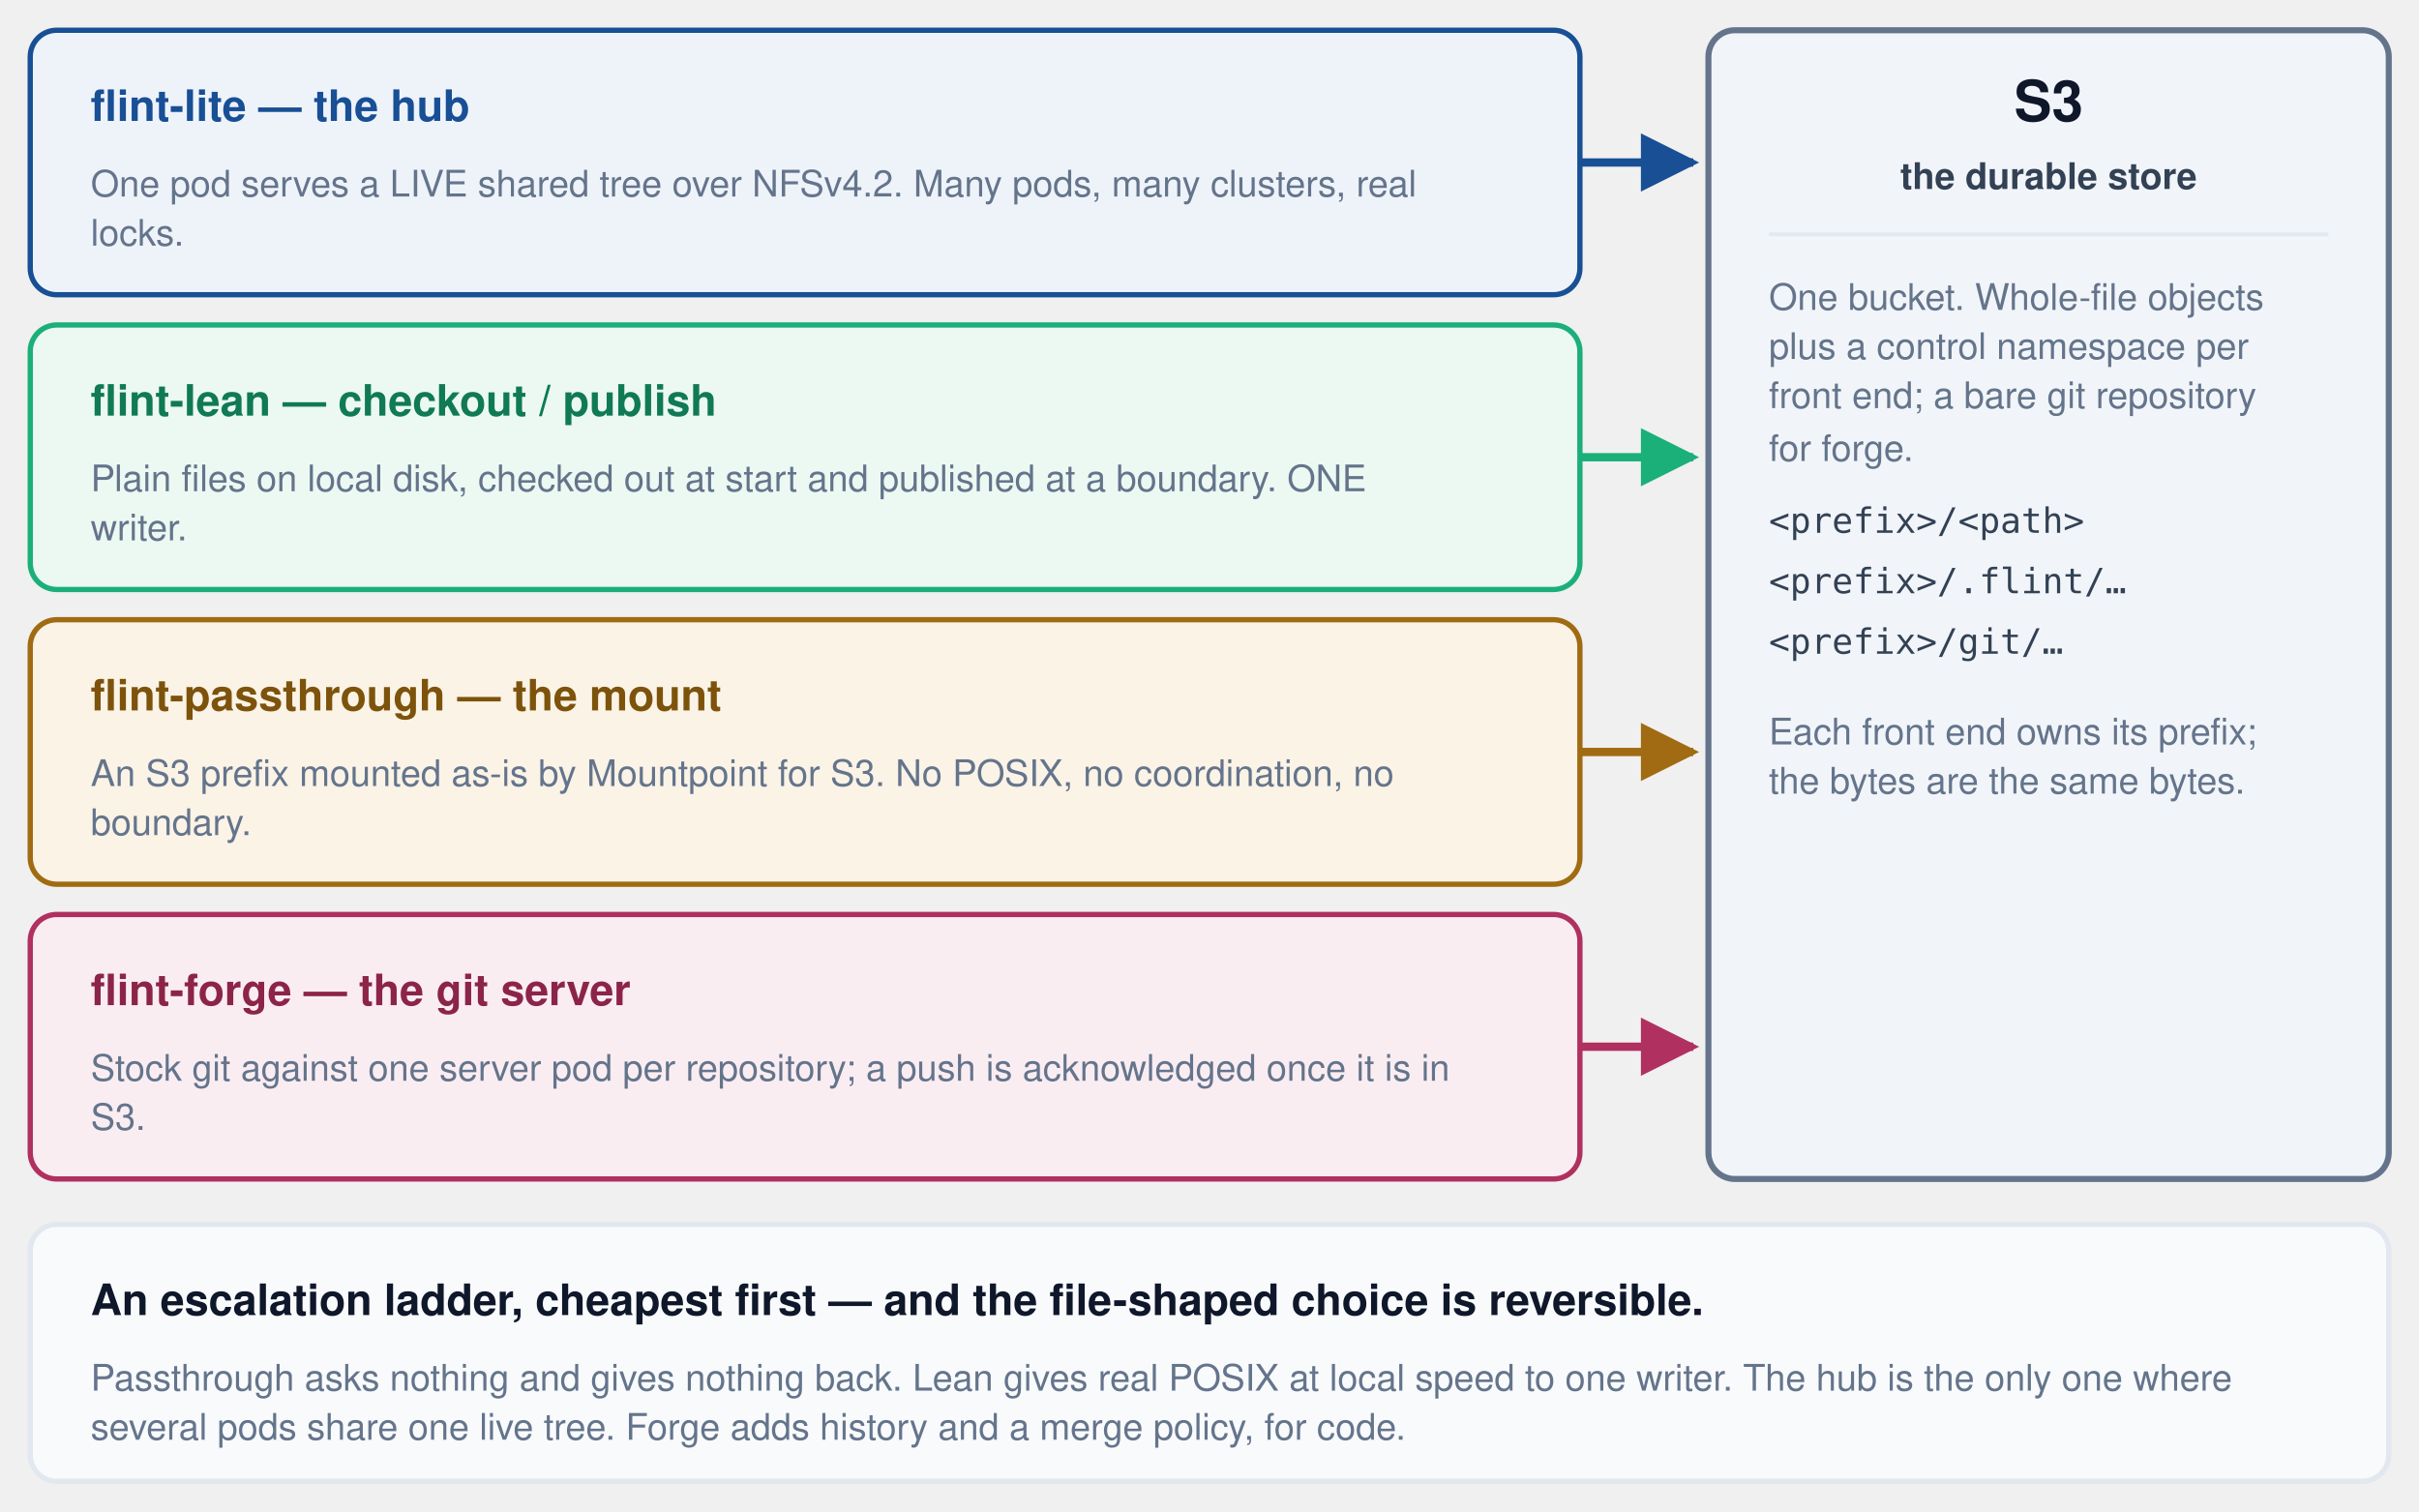
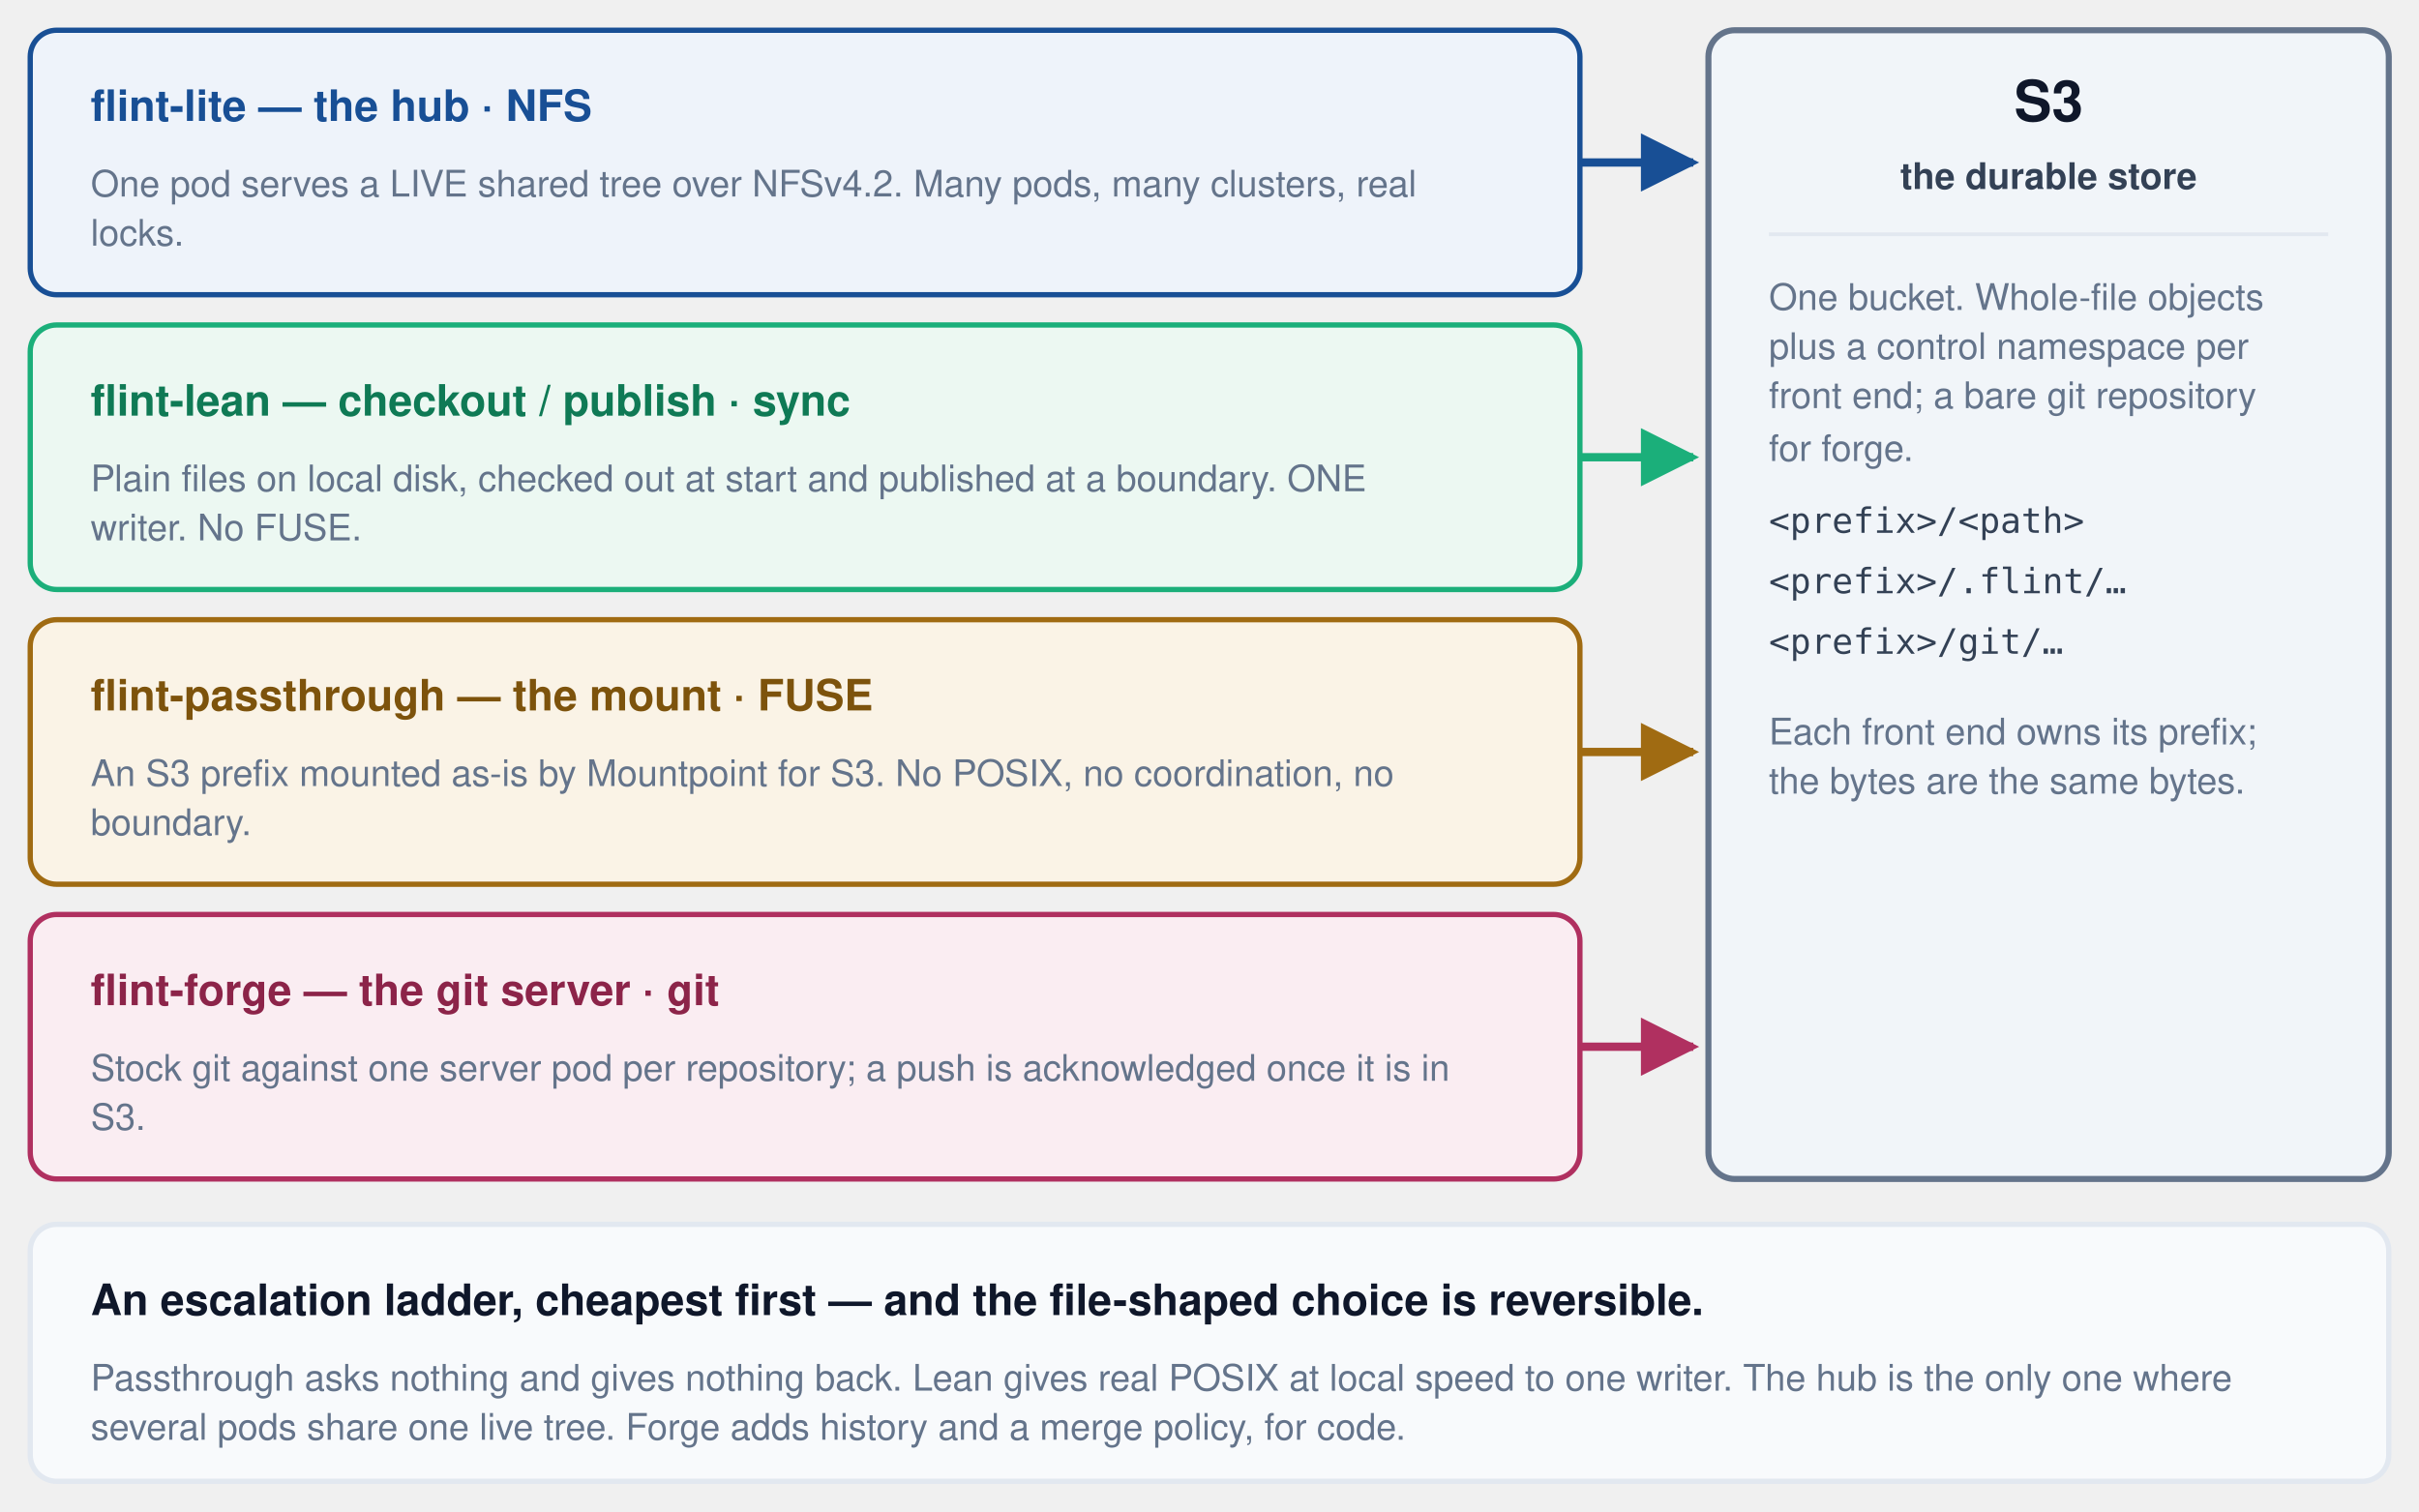
<svg xmlns="http://www.w3.org/2000/svg" viewBox="0 0 640 400" role="img" aria-label="Four front ends over one S3 bucket: flint-lite serves a shared live tree over NFS, flint-lean checks a workspace out to local disk and publishes boundaries, flint-passthrough mounts a prefix as-is, flint-forge serves git from a per-repository pod with every push acknowledged only once it is in S3.">
  <style>
  text{font-family:"Helvetica Neue",Helvetica,Arial,sans-serif;fill:#0f172a}
  .t1{font-size:14.96px;font-weight:600}
  .t2{font-size:11.44px;font-weight:600}
  .t3{font-size:10.56px}
  .t3b{font-size:10.56px;font-weight:600;fill:#334155}
  .t4{font-size:9.68px;fill:#64748b}
  .t4b{font-size:9.68px;font-weight:600;fill:#334155}
  .mono{font-family:Menlo,"SF Mono",Consolas,monospace;font-size:9.24px;fill:#334155}
  .mute{fill:#64748b}
  .cap{font-size:8.36px;font-weight:600;letter-spacing:.1em;fill:#64748b}
  .num{font-size:9.68px;font-weight:600;fill:#ffffff}
  .on{font-size:11.44px;font-weight:600;fill:#ffffff}
  .onsub{font-size:9.68px;fill:#ffffff;opacity:.85}
  .c-red{fill:#b4232a}
  .c-lite{fill:#184f95} .c-lean{fill:#0f7a55} .c-pass{fill:#7d530c} .c-forge{fill:#8c2449}
  .f-lite{fill:#184f95} .f-lean{fill:#1baf7a} .f-pass{fill:#a06b12} .f-forge{fill:#b03060}
  .f-red{fill:#b4232a} .f-ink{fill:#334155}
  .b-lite{fill:#eef3fa;stroke:#184f95;stroke-width:1.4} .b-lean{fill:#ecf8f2;stroke:#1baf7a;stroke-width:1.4} .b-pass{fill:#faf3e6;stroke:#a06b12;stroke-width:1.4} .b-forge{fill:#faedf2;stroke:#b03060;stroke-width:1.4}
  .hd-lite{fill:#184f95} .hd-lean{fill:#0f7a55} .hd-pass{fill:#7d530c} .hd-forge{fill:#8c2449}
  .hd-lbl{fill:#334155}
  .l-lite{stroke:#184f95;stroke-width:2.2;fill:none} .l-lean{stroke:#1baf7a;stroke-width:2.2;fill:none} .l-pass{stroke:#a06b12;stroke-width:2.2;fill:none} .l-forge{stroke:#b03060;stroke-width:2.2;fill:none}
  .l-ctl{stroke:#94a3b8;stroke-width:1.6;fill:none}
  .l-ink{stroke:#334155;stroke-width:2.2;fill:none}
  .l-red{stroke:#b4232a;stroke-width:2.2;fill:none}
  .bx{fill:#ffffff;stroke:#e2e8f0;stroke-width:1.4}
  .panel{fill:#f8fafc;stroke:#e2e8f0;stroke-width:1.4}
  .s3{fill:#f1f5f9;stroke:#64748b;stroke-width:1.6}
  .grp{fill:none;stroke:#94a3b8;stroke-width:1.3;stroke-dasharray:7 5}
  .hair{stroke:#e2e8f0;stroke-width:1}
  .lbl{fill:#f8fafc} .rowb{fill:#fbfcfd}
  .frame{fill:none;stroke:#e2e8f0;stroke-width:1.2}
  .halo{fill:#ffffff}
  .chip{fill:#f8fafc;stroke:#e2e8f0;stroke-width:1}
  .chip-red{fill:#b4232a}
  .chip-lite{fill:#184f95} .chip-lean{fill:#0f7a55} .chip-pass{fill:#7d530c} .chip-forge{fill:#8c2449}
  .chip .cap{fill:#334155}
  /* On a filled shape. Last on purpose: a class beats a presentation
     attribute, so this must win over .t4/.cap/.mono. */
  .on,.num,.onsub{fill:#ffffff}
  .cap.on{fill:#ffffff}
</style>
  <defs>
    <marker id="a-lite" viewBox="0 0 10 10" refX="9" refY="5" markerWidth="7" markerHeight="7" orient="auto-start-reverse">
      <path d="M0,0 L10,5 L0,10 z" fill="#184f95" />
    </marker>
    <marker id="a-lean" viewBox="0 0 10 10" refX="9" refY="5" markerWidth="7" markerHeight="7" orient="auto-start-reverse">
      <path d="M0,0 L10,5 L0,10 z" fill="#1baf7a" />
    </marker>
    <marker id="a-pass" viewBox="0 0 10 10" refX="9" refY="5" markerWidth="7" markerHeight="7" orient="auto-start-reverse">
      <path d="M0,0 L10,5 L0,10 z" fill="#a06b12" />
    </marker>
    <marker id="a-forge" viewBox="0 0 10 10" refX="9" refY="5" markerWidth="7" markerHeight="7" orient="auto-start-reverse">
      <path d="M0,0 L10,5 L0,10 z" fill="#b03060" />
    </marker>
    <marker id="a-ctl" viewBox="0 0 10 10" refX="9" refY="5" markerWidth="7" markerHeight="7" orient="auto-start-reverse">
      <path d="M0,0 L10,5 L0,10 z" fill="#94a3b8" />
    </marker>
    <marker id="a-ink" viewBox="0 0 10 10" refX="9" refY="5" markerWidth="7" markerHeight="7" orient="auto-start-reverse">
      <path d="M0,0 L10,5 L0,10 z" fill="#334155" />
    </marker>
    <marker id="a-red" viewBox="0 0 10 10" refX="9" refY="5" markerWidth="7" markerHeight="7" orient="auto-start-reverse">
      <path d="M0,0 L10,5 L0,10 z" fill="#b4232a" />
    </marker>
  </defs>
  <rect x="8" y="8" width="410" height="70" rx="7" class="b-lite" />
-   <text class="t2 c-lite" x="24" y="32">flint-lite — the hub</text>
+   <text class="t2 c-lite" x="24" y="32">flint-lite — the hub · NFS</text>
  <text class="t4" x="24" y="52">One pod serves a LIVE shared tree over NFSv4.2. Many pods, many clusters, real</text>
  <text class="t4" x="24" y="65">locks.</text>
  <line class="l-lite" x1="418" y1="43" x2="448" y2="43" marker-end="url(#a-lite)" />
  <rect x="8" y="86" width="410" height="70" rx="7" class="b-lean" />
-   <text class="t2 c-lean" x="24" y="110">flint-lean — checkout / publish</text>
+   <text class="t2 c-lean" x="24" y="110">flint-lean — checkout / publish · sync</text>
  <text class="t4" x="24" y="130">Plain files on local disk, checked out at start and published at a boundary. ONE</text>
-   <text class="t4" x="24" y="143">writer.</text>
+   <text class="t4" x="24" y="143">writer. No FUSE.</text>
  <line class="l-lean" x1="418" y1="121" x2="448" y2="121" marker-end="url(#a-lean)" />
  <rect x="8" y="164" width="410" height="70" rx="7" class="b-pass" />
-   <text class="t2 c-pass" x="24" y="188">flint-passthrough — the mount</text>
+   <text class="t2 c-pass" x="24" y="188">flint-passthrough — the mount · FUSE</text>
  <text class="t4" x="24" y="208">An S3 prefix mounted as-is by Mountpoint for S3. No POSIX, no coordination, no</text>
  <text class="t4" x="24" y="221">boundary.</text>
  <line class="l-pass" x1="418" y1="199" x2="448" y2="199" marker-end="url(#a-pass)" />
  <rect x="8" y="242" width="410" height="70" rx="7" class="b-forge" />
-   <text class="t2 c-forge" x="24" y="266">flint-forge — the git server</text>
+   <text class="t2 c-forge" x="24" y="266">flint-forge — the git server · git</text>
  <text class="t4" x="24" y="286">Stock git against one server pod per repository; a push is acknowledged once it is in</text>
  <text class="t4" x="24" y="299">S3.</text>
  <line class="l-forge" x1="418" y1="277" x2="448" y2="277" marker-end="url(#a-forge)" />
  <rect x="452" y="8" width="180" height="304" rx="7" class="s3" />
  <text class="t1" x="542" y="32" style="text-anchor:middle">S3</text>
  <text class="t4b" x="542" y="50" style="text-anchor:middle">the durable store</text>
  <line class="hair" x1="468" y1="62" x2="616" y2="62" />
  <text class="t4" x="468" y="82">One bucket. Whole-file objects</text>
  <text class="t4" x="468" y="95">plus a control namespace per</text>
  <text class="t4" x="468" y="108">front end; a bare git repository</text>
  <text class="t4" x="468" y="122">for forge.</text>
  <text class="mono" x="468" y="141" xml:space="preserve">&lt;prefix&gt;/&lt;path&gt;</text>
  <text class="mono" x="468" y="157" xml:space="preserve">&lt;prefix&gt;/.flint/…</text>
  <text class="mono" x="468" y="173" xml:space="preserve">&lt;prefix&gt;/git/…</text>
  <text class="t4" x="468" y="197">Each front end owns its prefix;</text>
  <text class="t4" x="468" y="210">the bytes are the same bytes.</text>
  <rect x="8" y="324" width="624" height="68" rx="7" class="panel" />
  <text class="t2" x="24" y="348">An escalation ladder, cheapest first — and the file-shaped choice is reversible.</text>
  <text class="t4" x="24" y="368">Passthrough asks nothing and gives nothing back. Lean gives real POSIX at local speed to one writer. The hub is the only one where</text>
  <text class="t4" x="24" y="381">several pods share one live tree. Forge adds history and a merge policy, for code.</text>
</svg>
